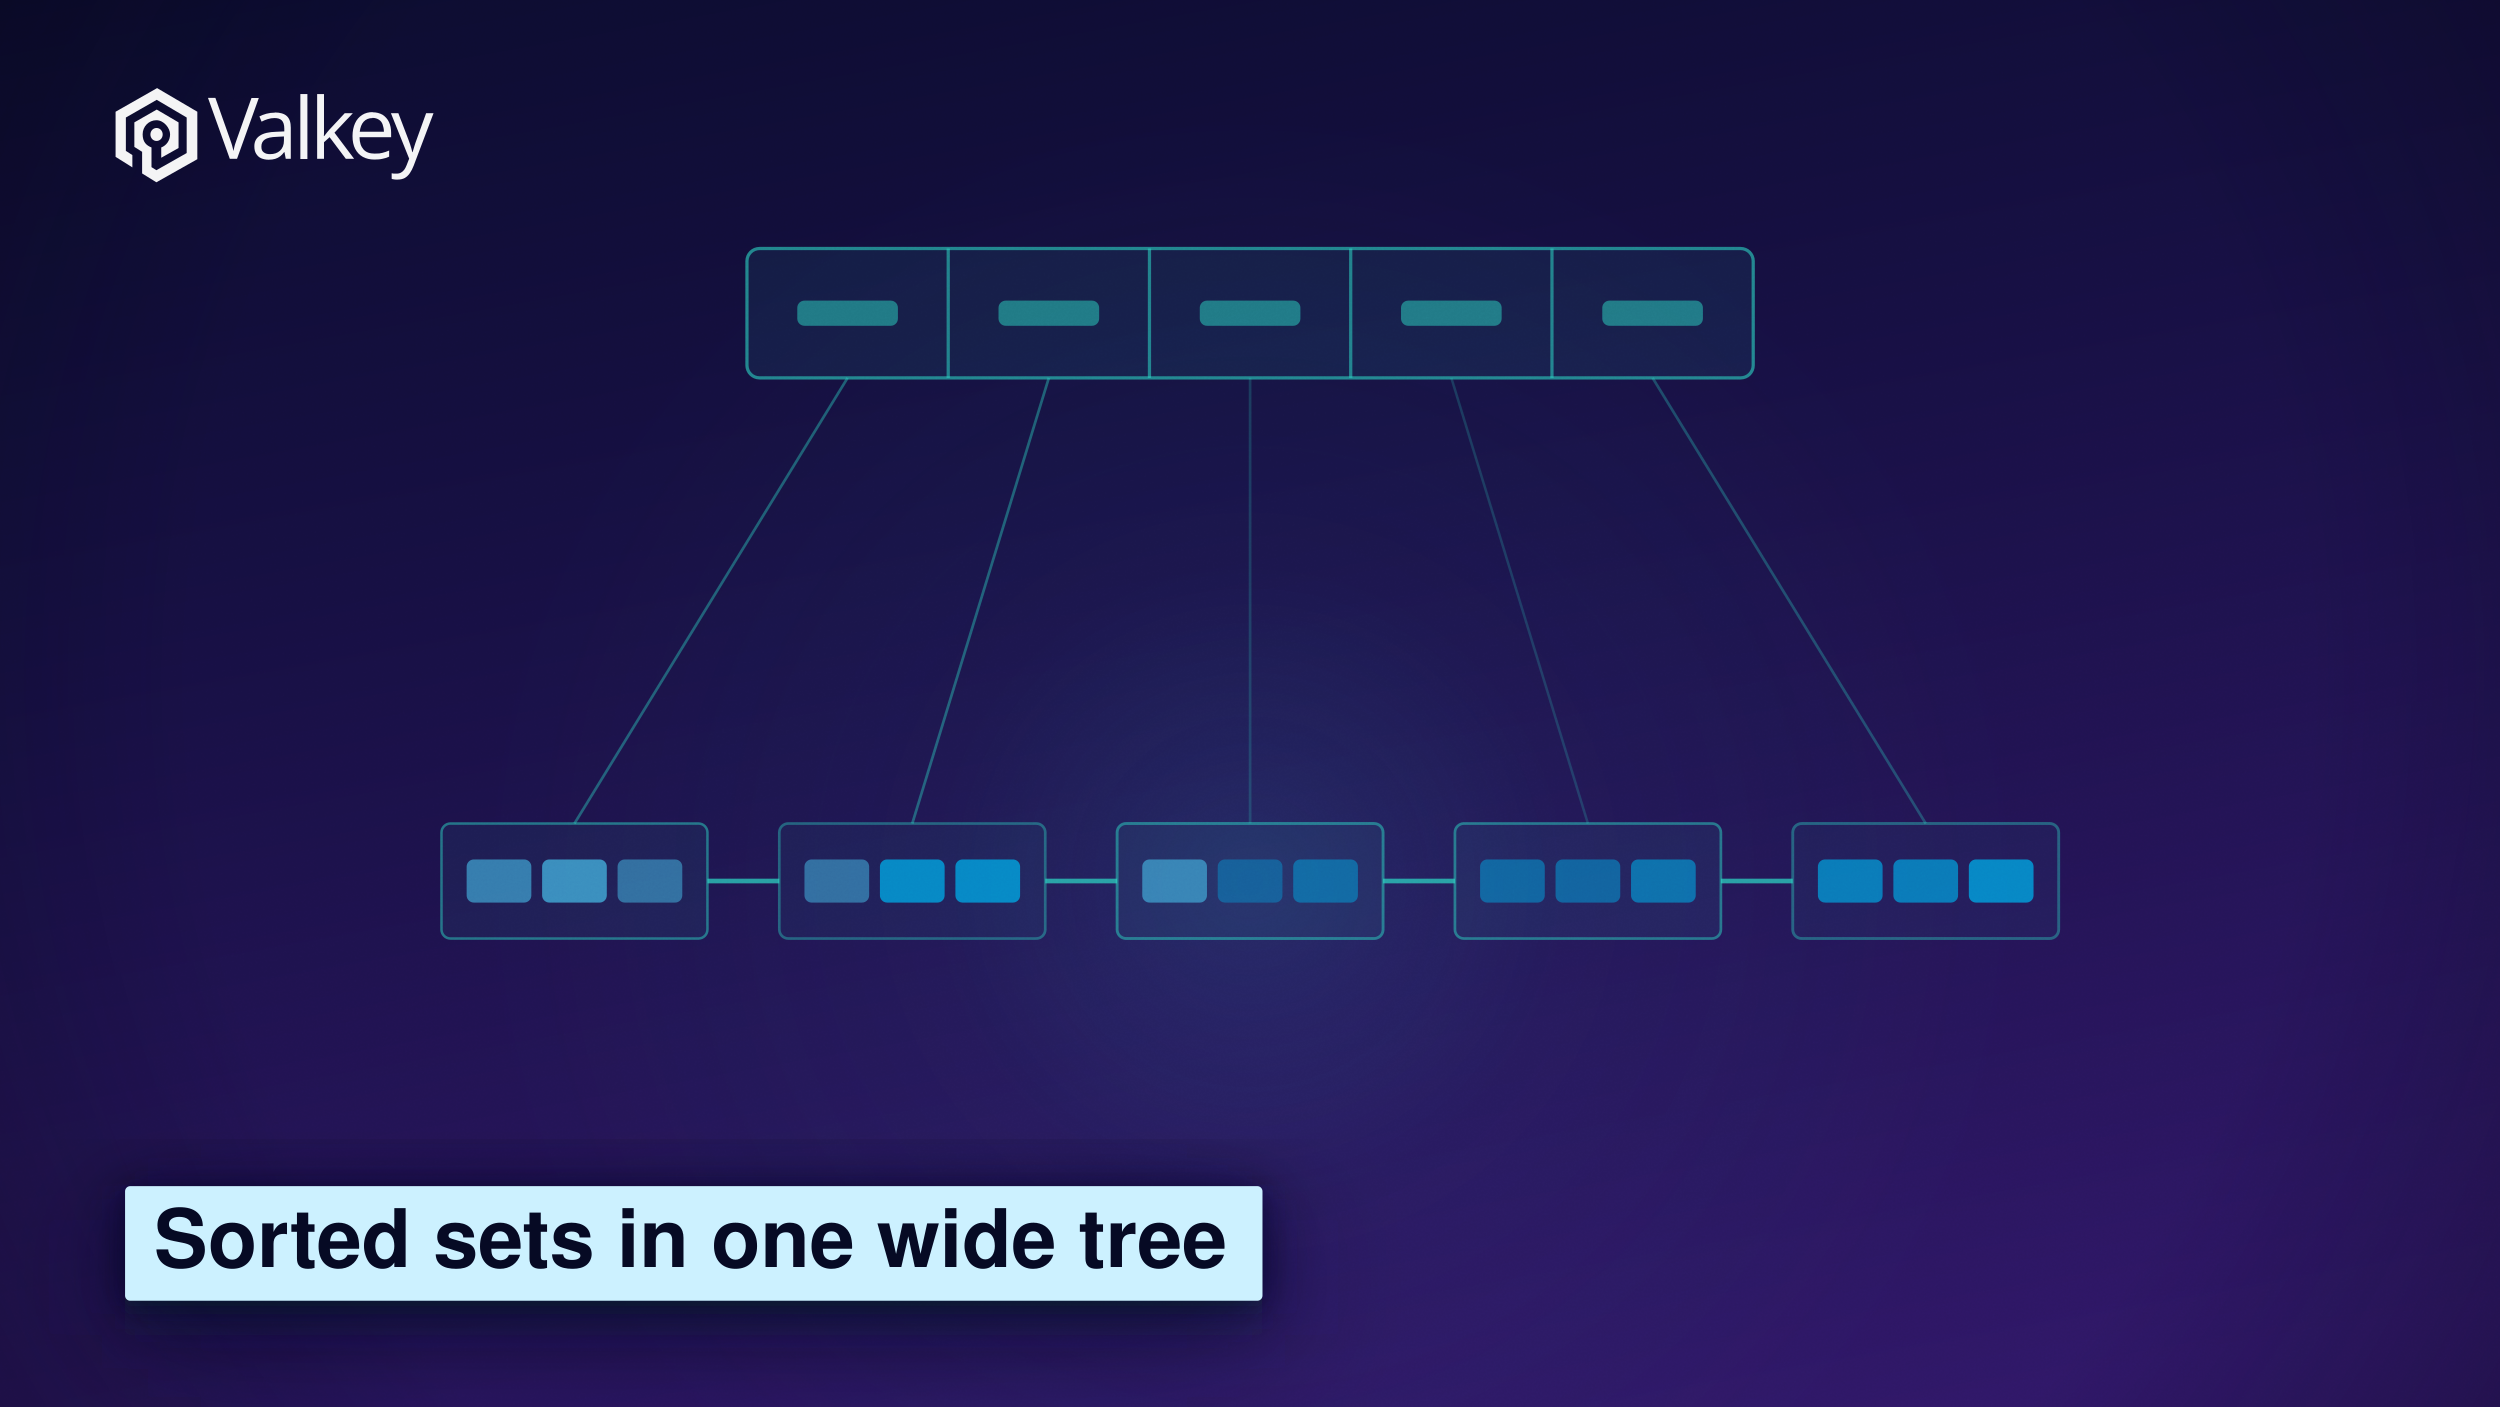
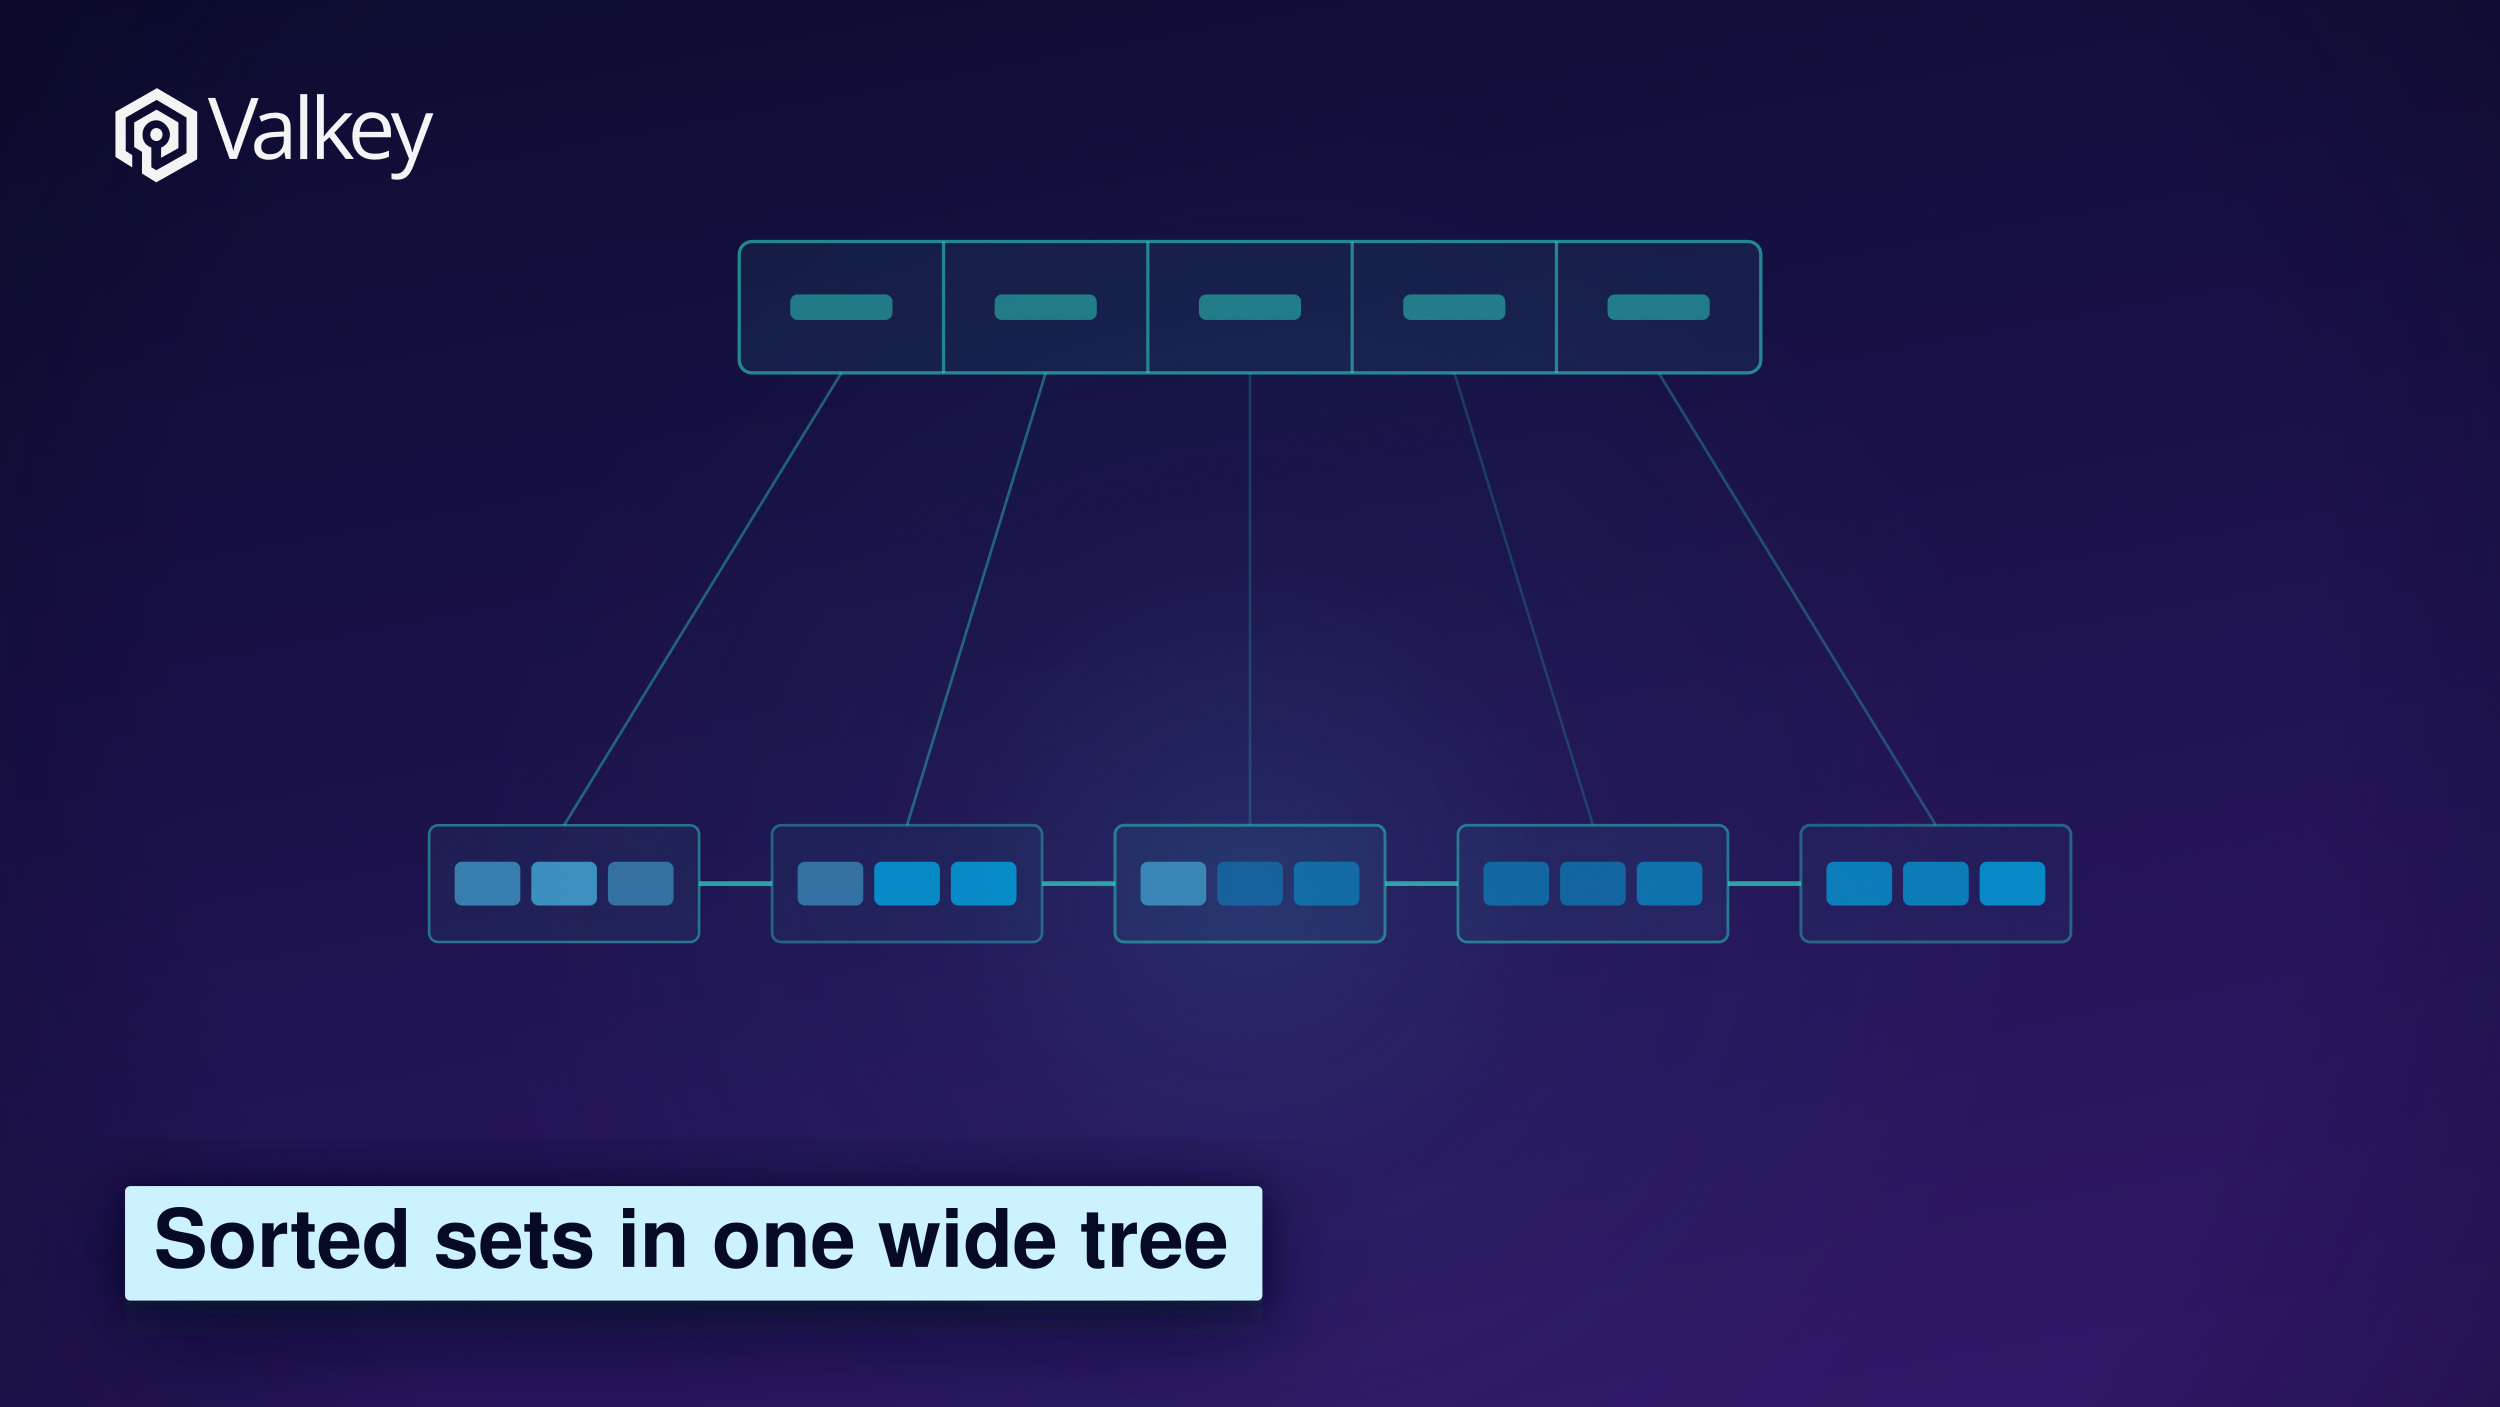
- <svg xmlns="http://www.w3.org/2000/svg" width="1920" height="1080" viewBox="264.3 161.7 1391.3 782.6">
+ <svg xmlns="http://www.w3.org/2000/svg" width="1920" height="1080" viewBox="274.8 167.6 1370.4 770.9">
  <defs>
    <linearGradient id="sky" x1="0" y1="0" x2="0.32" y2="1">
      <stop offset="0" stop-color="#060A24" />
      <stop offset="0.48" stop-color="#171043" />
      <stop offset="1" stop-color="#301868" />
    </linearGradient>
    <radialGradient id="vignette" gradientUnits="userSpaceOnUse" cx="960" cy="540" r="1180">
      <stop offset="0.5" stop-color="#03040F" stop-opacity="0" />
      <stop offset="1" stop-color="#03040F" stop-opacity="0.8" />
    </radialGradient>
    <radialGradient id="scrim">
      <stop offset="0" stop-color="#060A24" stop-opacity="0.72" />
      <stop offset="0.6" stop-color="#060A24" stop-opacity="0.45" />
      <stop offset="1" stop-color="#060A24" stop-opacity="0" />
    </radialGradient>
    <filter id="grain" x="0" y="0" width="100%" height="100%">
      <feTurbulence type="fractalNoise" baseFrequency="0.85" numOctaves="4" stitchTiles="stitch" />
      <feColorMatrix type="saturate" values="0" />
    </filter>
    <radialGradient id="h-cyan">
      <stop offset="0" stop-color="#46BDE9" stop-opacity="0.75" />
      <stop offset="0.4" stop-color="#46BDE9" stop-opacity="0.22" />
      <stop offset="1" stop-color="#46BDE9" stop-opacity="0" />
    </radialGradient>
    <radialGradient id="h-ice">
      <stop offset="0" stop-color="#CCF1FF" stop-opacity="0.75" />
      <stop offset="0.4" stop-color="#CCF1FF" stop-opacity="0.22" />
      <stop offset="1" stop-color="#CCF1FF" stop-opacity="0" />
    </radialGradient>
    <radialGradient id="h-mint">
      <stop offset="0" stop-color="#2CD5C4" stop-opacity="0.75" />
      <stop offset="0.4" stop-color="#2CD5C4" stop-opacity="0.22" />
      <stop offset="1" stop-color="#2CD5C4" stop-opacity="0" />
    </radialGradient>
    <radialGradient id="h-coral">
      <stop offset="0" stop-color="#F65275" stop-opacity="0.75" />
      <stop offset="0.4" stop-color="#F65275" stop-opacity="0.22" />
      <stop offset="1" stop-color="#F65275" stop-opacity="0" />
    </radialGradient>
    <radialGradient id="h-violet">
      <stop offset="0" stop-color="#963CBD" stop-opacity="0.75" />
      <stop offset="0.4" stop-color="#963CBD" stop-opacity="0.22" />
      <stop offset="1" stop-color="#963CBD" stop-opacity="0" />
    </radialGradient>
    <radialGradient id="h-gold">
      <stop offset="0" stop-color="#FFB81C" stop-opacity="0.75" />
      <stop offset="0.4" stop-color="#FFB81C" stop-opacity="0.22" />
      <stop offset="1" stop-color="#FFB81C" stop-opacity="0" />
    </radialGradient>
    <filter id="blur3" x="-70%" y="-70%" width="240%" height="240%">
      <feGaussianBlur stdDeviation="3" />
    </filter>
    <filter id="blur8" x="-70%" y="-70%" width="240%" height="240%">
      <feGaussianBlur stdDeviation="8" />
    </filter>
    <filter id="blur18" x="-70%" y="-70%" width="240%" height="240%">
      <feGaussianBlur stdDeviation="18" />
    </filter>
    <filter id="blur40" x="-70%" y="-70%" width="240%" height="240%">
      <feGaussianBlur stdDeviation="40" />
    </filter>
  </defs>
  <rect width="1920" height="1080" fill="url(#sky)" />
  <circle cx="960" cy="652" r="430" fill="url(#h-cyan)" opacity="0.18" />
  <g>
    <line x1="736" y1="372" x2="584" y2="620" stroke="#2CD5C4" stroke-width="1.5" opacity="0.4" />
    <line x1="848" y1="372" x2="772" y2="620" stroke="#2CD5C4" stroke-width="1.5" opacity="0.4" />
    <line x1="960" y1="372" x2="960" y2="620" stroke="#2CD5C4" stroke-width="1.5" opacity="0.2" />
    <line x1="1072" y1="372" x2="1148" y2="620" stroke="#2CD5C4" stroke-width="1.4" opacity="0.2" />
    <line x1="1184" y1="372" x2="1336" y2="620" stroke="#2CD5C4" stroke-width="1.5" opacity="0.3" />
  </g>
  <g>
    <rect x="510" y="620" width="148" height="64" rx="5" fill="#2CD5C4" fill-opacity="0.12" stroke="#2CD5C4" stroke-width="1.4" opacity="0.5" />
    <rect x="524" y="640" width="36" height="24" rx="4" fill="#46BDE9" opacity="0.6" />
    <rect x="566" y="640" width="36" height="24" rx="4" fill="#46BDE9" opacity="0.7" />
    <rect x="608" y="640" width="36" height="24" rx="4" fill="#46BDE9" opacity="0.5" />
    <rect x="698" y="620" width="148" height="64" rx="5" fill="#2CD5C4" fill-opacity="0.12" stroke="#2CD5C4" stroke-width="1.5" opacity="0.4" />
    <rect x="712" y="640" width="36" height="24" rx="4" fill="#46BDE9" opacity="0.5" />
    <rect x="754" y="640" width="36" height="24" rx="4" fill="#00A3E0" opacity="0.8" />
    <rect x="796" y="640" width="36" height="24" rx="4" fill="#00A3E0" opacity="0.8" />
    <rect x="886" y="620" width="148" height="64" rx="5" fill="#2CD5C4" fill-opacity="0.12" stroke="#2CD5C4" stroke-width="1.6" opacity="0.5" />
    <rect x="900" y="640" width="36" height="24" rx="4" fill="#46BDE9" opacity="0.6" />
    <rect x="942" y="640" width="36" height="24" rx="4" fill="#00A3E0" opacity="0.4" />
    <rect x="984" y="640" width="36" height="24" rx="4" fill="#00A3E0" opacity="0.5" />
    <rect x="1074" y="620" width="148" height="64" rx="5" fill="#2CD5C4" fill-opacity="0.12" stroke="#2CD5C4" stroke-width="1.5" opacity="0.5" />
    <rect x="1088" y="640" width="36" height="24" rx="4" fill="#00A3E0" opacity="0.5" />
    <rect x="1130" y="640" width="36" height="24" rx="4" fill="#00A3E0" opacity="0.5" />
    <rect x="1172" y="640" width="36" height="24" rx="4" fill="#00A3E0" opacity="0.6" />
    <rect x="1262" y="620" width="148" height="64" rx="5" fill="#2CD5C4" fill-opacity="0.12" stroke="#2CD5C4" stroke-width="1.6" opacity="0.4" />
    <rect x="1276" y="640" width="36" height="24" rx="4" fill="#00A3E0" opacity="0.7" />
    <rect x="1318" y="640" width="36" height="24" rx="4" fill="#00A3E0" opacity="0.7" />
    <rect x="1360" y="640" width="36" height="24" rx="4" fill="#00A3E0" opacity="0.8" />
  </g>
  <g>
    <line x1="658" y1="652" x2="698" y2="652" stroke="#2CD5C4" stroke-width="2.6" opacity="0.72" />
    <line x1="846" y1="652" x2="886" y2="652" stroke="#2CD5C4" stroke-width="2.6" opacity="0.72" />
    <line x1="1034" y1="652" x2="1074" y2="652" stroke="#2CD5C4" stroke-width="2.6" opacity="0.72" />
    <line x1="1222" y1="652" x2="1262" y2="652" stroke="#2CD5C4" stroke-width="2.6" opacity="0.72" />
  </g>
  <rect x="680" y="300" width="560" height="72" rx="7" fill="#2CD5C4" fill-opacity="0.12" stroke="#2CD5C4" stroke-width="1.8" opacity="0.6" />
  <line x1="792" y1="300" x2="792" y2="372" stroke="#2CD5C4" stroke-width="1.8" opacity="0.55" />
  <line x1="904" y1="300" x2="904" y2="372" stroke="#2CD5C4" stroke-width="1.8" opacity="0.55" />
  <line x1="1016" y1="300" x2="1016" y2="372" stroke="#2CD5C4" stroke-width="1.8" opacity="0.55" />
  <line x1="1128" y1="300" x2="1128" y2="372" stroke="#2CD5C4" stroke-width="1.8" opacity="0.55" />
  <rect x="708" y="329" width="56" height="14" rx="4" fill="#2CD5C4" opacity="0.5" />
  <rect x="820" y="329" width="56" height="14" rx="4" fill="#2CD5C4" opacity="0.5" />
  <rect x="932" y="329" width="56" height="14" rx="4" fill="#2CD5C4" opacity="0.5" />
  <rect x="1044" y="329" width="56" height="14" rx="4" fill="#2CD5C4" opacity="0.5" />
  <rect x="1156" y="329" width="56" height="14" rx="4" fill="#2CD5C4" opacity="0.5" />
  <rect width="1920" height="1080" fill="url(#vignette)" />
  <rect width="1920" height="1080" filter="url(#grain)" opacity="0.055" style="mix-blend-mode:overlay" />
  <g opacity="0.95">
-     <g transform="translate(322.8 204.7) scale(1.00422)">
+     <g transform="translate(332.3 210) scale(0.98917)">
      <path d="M15.2,50l-9.4-5.9v-25L28.8,6l22.3,13.1v26.3l-22.7,12.8-7.9-4.9v-12l-4.3-2.7v-13.6l12.4-7.1,12.1,7.1v14.2l-9.6,5.4v-5.7c2.9-1.1,4.9-3.9,4.9-7.3s-3.4-7.8-7.6-7.8-7.6,3.5-7.6,7.8,2.1,6.2,4.9,7.3v10.9l2.7,1.7,16.8-9.5v-19.7l-16.6-9.8-17.1,9.8v18.5l3.6,2.3v6.8ZM28.5,28.1c1.9,0,3.4,1.6,3.4,3.6s-1.5,3.6-3.4,3.6-3.4-1.6-3.4-3.6,1.5-3.6,3.4-3.6Z" fill="#FFFFFF" fill-rule="evenodd" />
      <path d="M85.2,11.4l-12.1,33.8h-4l-12.1-33.8h4.1l7.9,22.3c.3.9.6,1.8.9,2.6.3.8.5,1.6.7,2.4.2.8.4,1.5.5,2.2.2-.7.3-1.4.5-2.2.2-.8.4-1.6.7-2.4.3-.8.6-1.7.9-2.6l7.9-22.2h4.2Z" fill="#FFFFFF" />
      <path d="M94,19.5c3,0,5.3.7,6.7,2,1.5,1.4,2.2,3.5,2.2,6.5v17.2h-2.8l-.7-3.7h-.2c-.7.9-1.4,1.7-2.2,2.3-.8.6-1.7,1.1-2.7,1.4-1,.3-2.2.5-3.7.5s-2.9-.3-4.1-.8c-1.2-.5-2.1-1.4-2.8-2.5-.7-1.1-1-2.5-1-4.2,0-2.5,1-4.5,3-5.8,2-1.4,5.1-2.1,9.2-2.2l4.4-.2v-1.5c0-2.2-.5-3.7-1.4-4.6-.9-.9-2.3-1.3-4-1.3-1.3,0-2.6.2-3.8.6-1.2.4-2.3.8-3.4,1.4l-1.2-2.9c1.1-.6,2.5-1.1,3.9-1.5,1.5-.4,3-.6,4.7-.6h0ZM99.1,32.8l-3.9.2c-3.2.1-5.4.6-6.7,1.5s-1.9,2.2-1.9,3.9.4,2.5,1.3,3.2c.9.7,2,1,3.5,1,2.3,0,4.1-.6,5.5-1.9s2.2-3.1,2.2-5.6v-2.3Z" fill="#FFFFFF" />
      <path d="M112.1,45.3h-3.9V9.3h3.9v36Z" fill="#FFFFFF" />
      <path d="M121.3,9.3v18.7c0,.6,0,1.4,0,2.3,0,.9,0,1.7-.1,2.3h.2c.3-.4.8-1,1.4-1.8.6-.8,1.2-1.4,1.6-1.9l8.4-9h4.5l-10.2,10.8,10.9,14.5h-4.6l-9-12-3.1,2.8v9.2h-3.8V9.3h3.8Z" fill="#FFFFFF" />
      <path d="M148.2,19.4c2.2,0,4,.5,5.6,1.4,1.5,1,2.7,2.3,3.5,4,.8,1.7,1.2,3.7,1.2,6v2.4h-17.5c0,3,.8,5.2,2.2,6.8s3.5,2.3,6.1,2.3,3-.1,4.3-.4c1.2-.3,2.5-.7,3.8-1.3v3.4c-1.3.6-2.6,1-3.8,1.2-1.2.3-2.7.4-4.4.4-2.4,0-4.6-.5-6.4-1.5-1.8-1-3.2-2.5-4.2-4.4-1-1.9-1.5-4.3-1.5-7.1,0-2.7.5-5.1,1.4-7.1.9-2,2.2-3.5,3.9-4.6,1.7-1.1,3.7-1.6,5.9-1.6h0ZM148.2,22.6c-2.1,0-3.7.7-4.9,2-1.2,1.3-1.9,3.2-2.2,5.6h13.4c0-1.5-.3-2.8-.7-4-.4-1.2-1.1-2.1-2.1-2.7-.9-.6-2.1-1-3.6-1Z" fill="#FFFFFF" />
      <path d="M158.4,19.9h4.1l5.6,14.7c.3.9.6,1.7.9,2.5.3.8.5,1.5.7,2.3.2.7.4,1.4.5,2.1h.2c.2-.8.5-1.8.9-3,.4-1.3.8-2.6,1.3-3.9l5.3-14.7h4.1l-11,29.1c-.6,1.6-1.3,2.9-2.1,4.1-.8,1.2-1.7,2-2.8,2.7-1.1.6-2.5.9-4,.9s-1.4,0-1.9-.1c-.6,0-1-.2-1.4-.3v-3.1c.3,0,.7.1,1.2.2.5,0,1,0,1.5,0,1,0,1.8-.2,2.5-.6.7-.4,1.3-.9,1.8-1.6.5-.7.9-1.5,1.3-2.5l1.4-3.6-10.2-25.4Z" fill="#FFFFFF" />
    </g>
  </g>
  <g>
-     <rect x="333.9" y="840.7" width="633" height="63.8" rx="2.9" fill="#060A24" opacity="0.55" filter="url(#blur40)" />
-     <rect x="333.9" y="829.1" width="633" height="63.8" rx="2.9" fill="#060A24" opacity="0.5" filter="url(#blur18)" />
-     <rect x="333.9" y="824.7" width="633" height="63.8" rx="2.9" fill="#060A24" opacity="0.55" filter="url(#blur8)" />
-     <rect x="333.9" y="821.8" width="633" height="63.8" rx="2.9" fill="#CCF1FF" />
-     <text x="349.9" y="866.8" fill="#060A24" font-family="Helvetica Neue, Helvetica, Arial, sans-serif" font-size="44.9" font-weight="600">Sorted sets in one wide tree</text>
+     <rect x="343.3" y="836.4" width="623.5" height="62.8" rx="2.9" fill="#060A24" opacity="0.55" filter="url(#blur40)" />
+     <rect x="343.3" y="824.9" width="623.5" height="62.8" rx="2.9" fill="#060A24" opacity="0.5" filter="url(#blur18)" />
+     <rect x="343.3" y="820.7" width="623.5" height="62.8" rx="2.9" fill="#060A24" opacity="0.55" filter="url(#blur8)" />
+     <rect x="343.3" y="817.8" width="623.5" height="62.8" rx="2.9" fill="#CCF1FF" />
+     <text x="359" y="862.1" fill="#060A24" font-family="Helvetica Neue, Helvetica, Arial, sans-serif" font-size="44.3" font-weight="600">Sorted sets in one wide tree</text>
  </g>
</svg>
